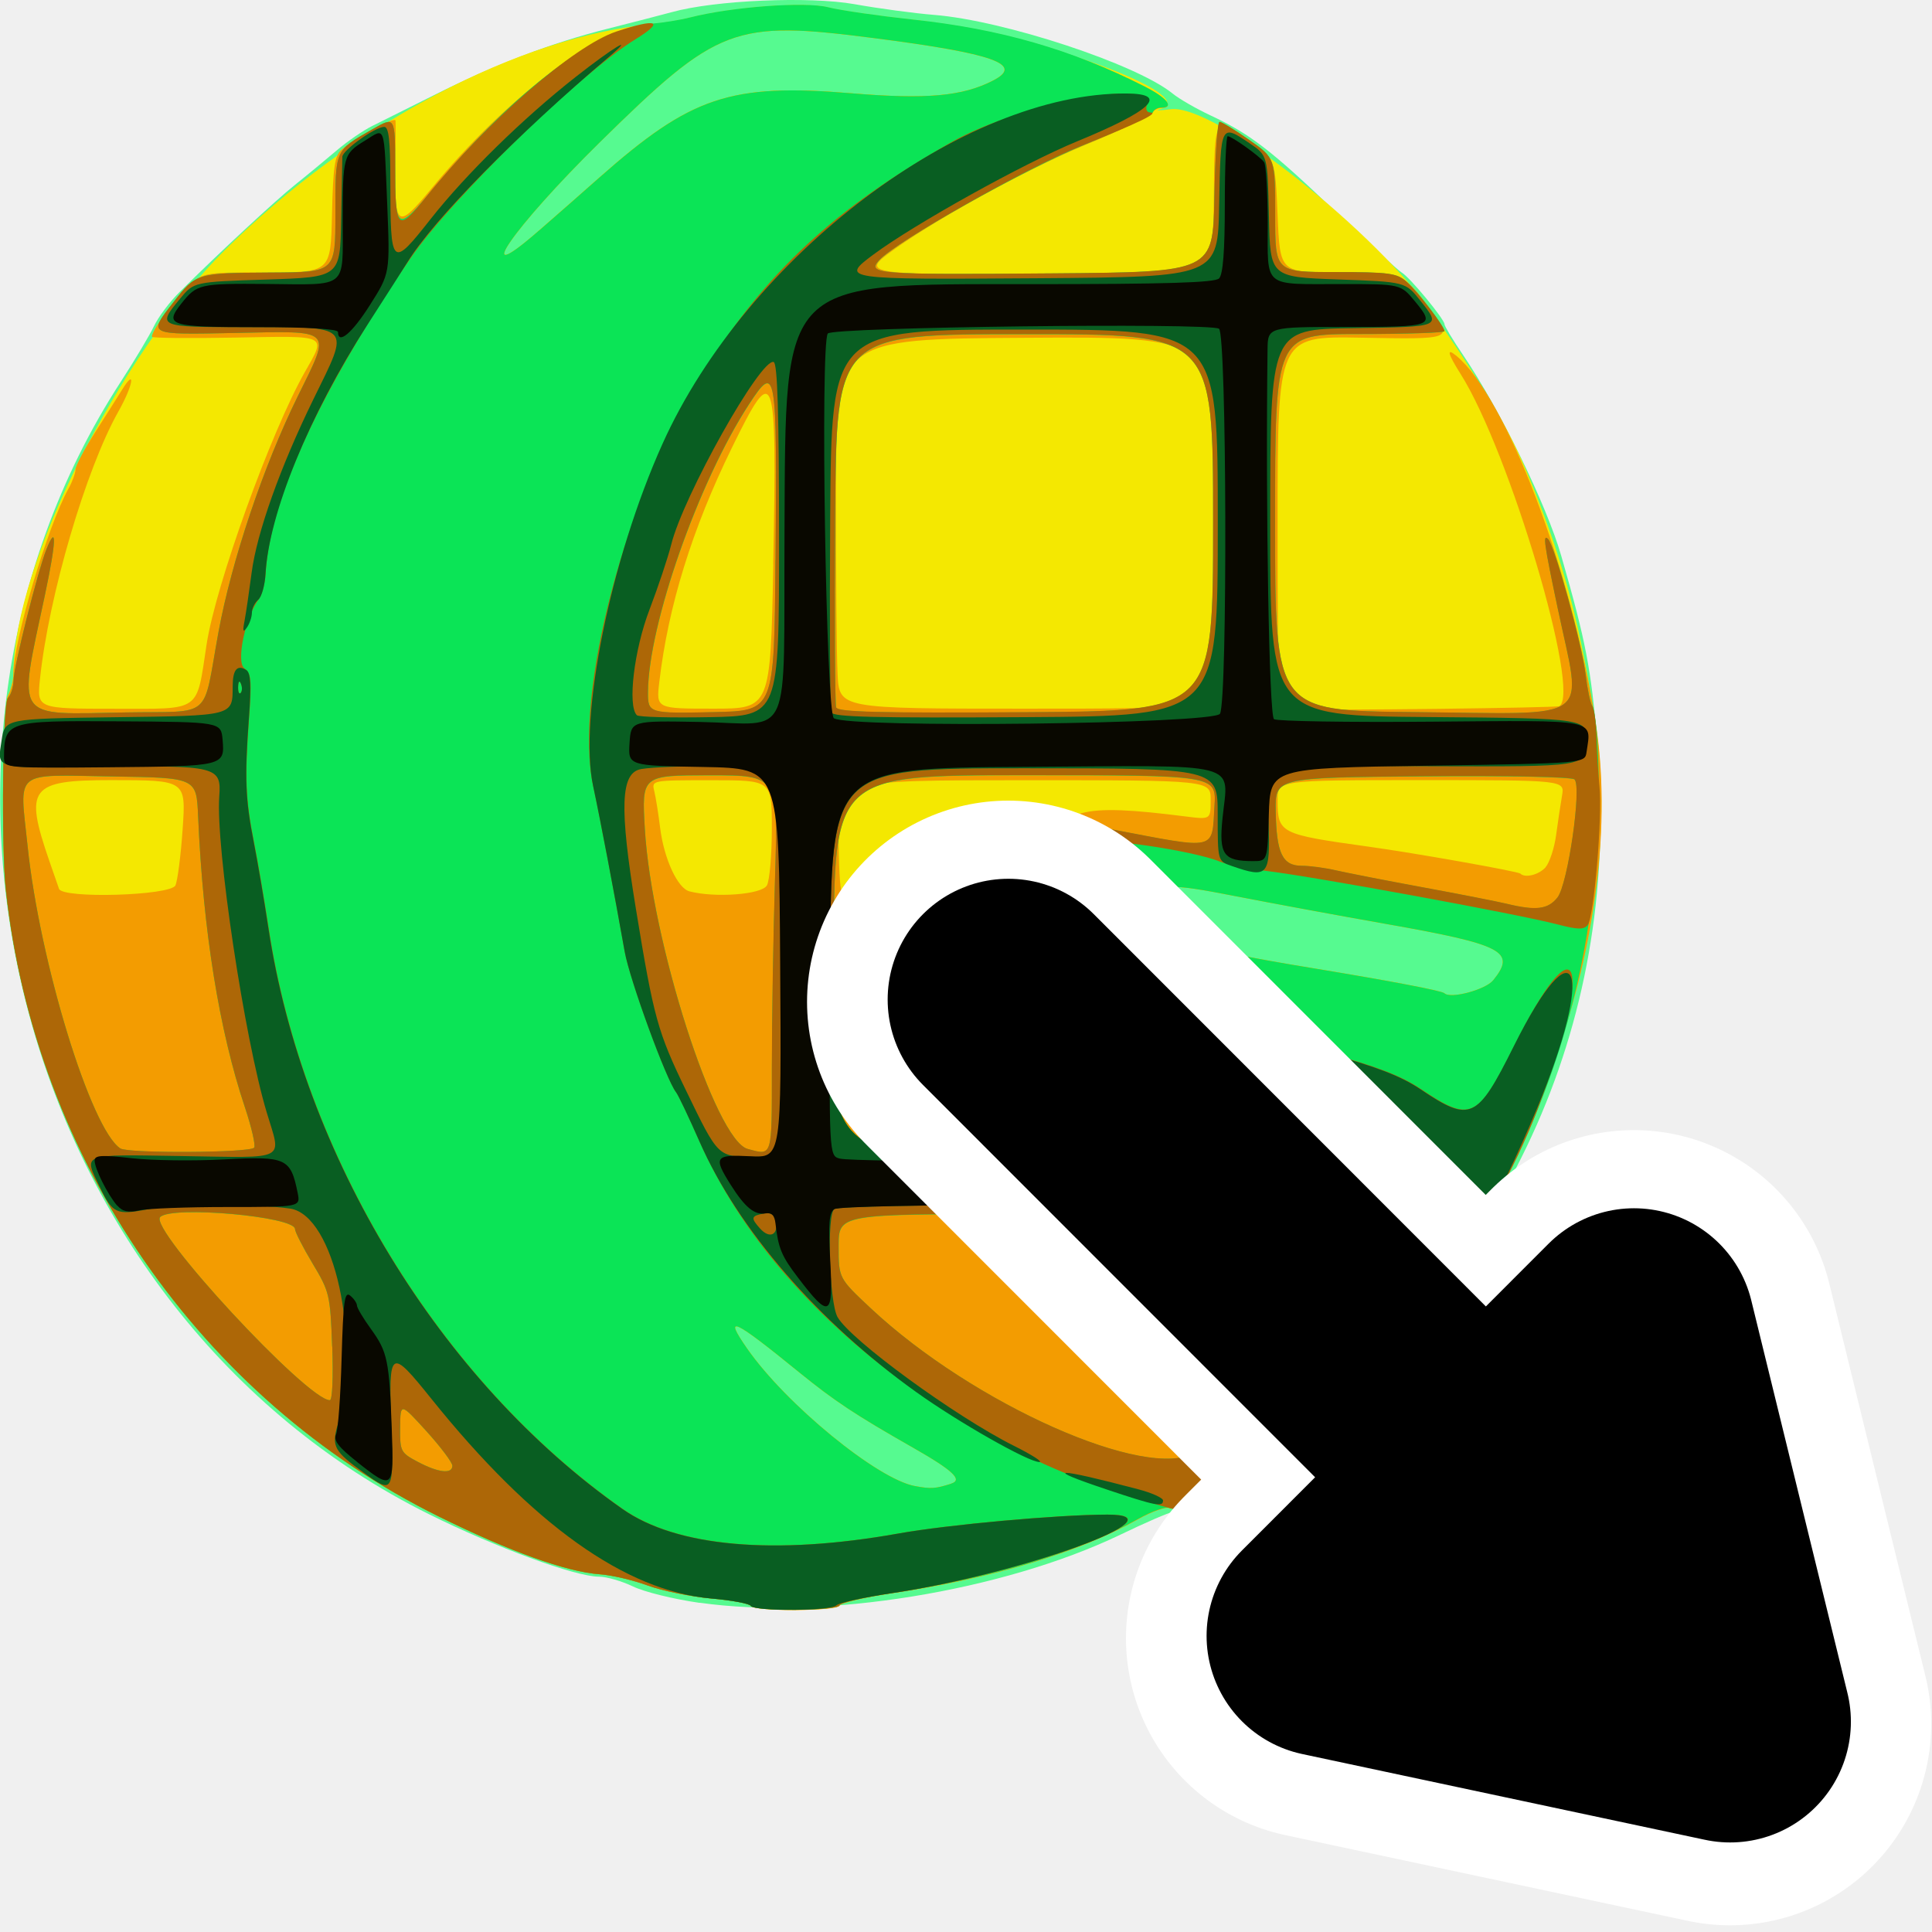
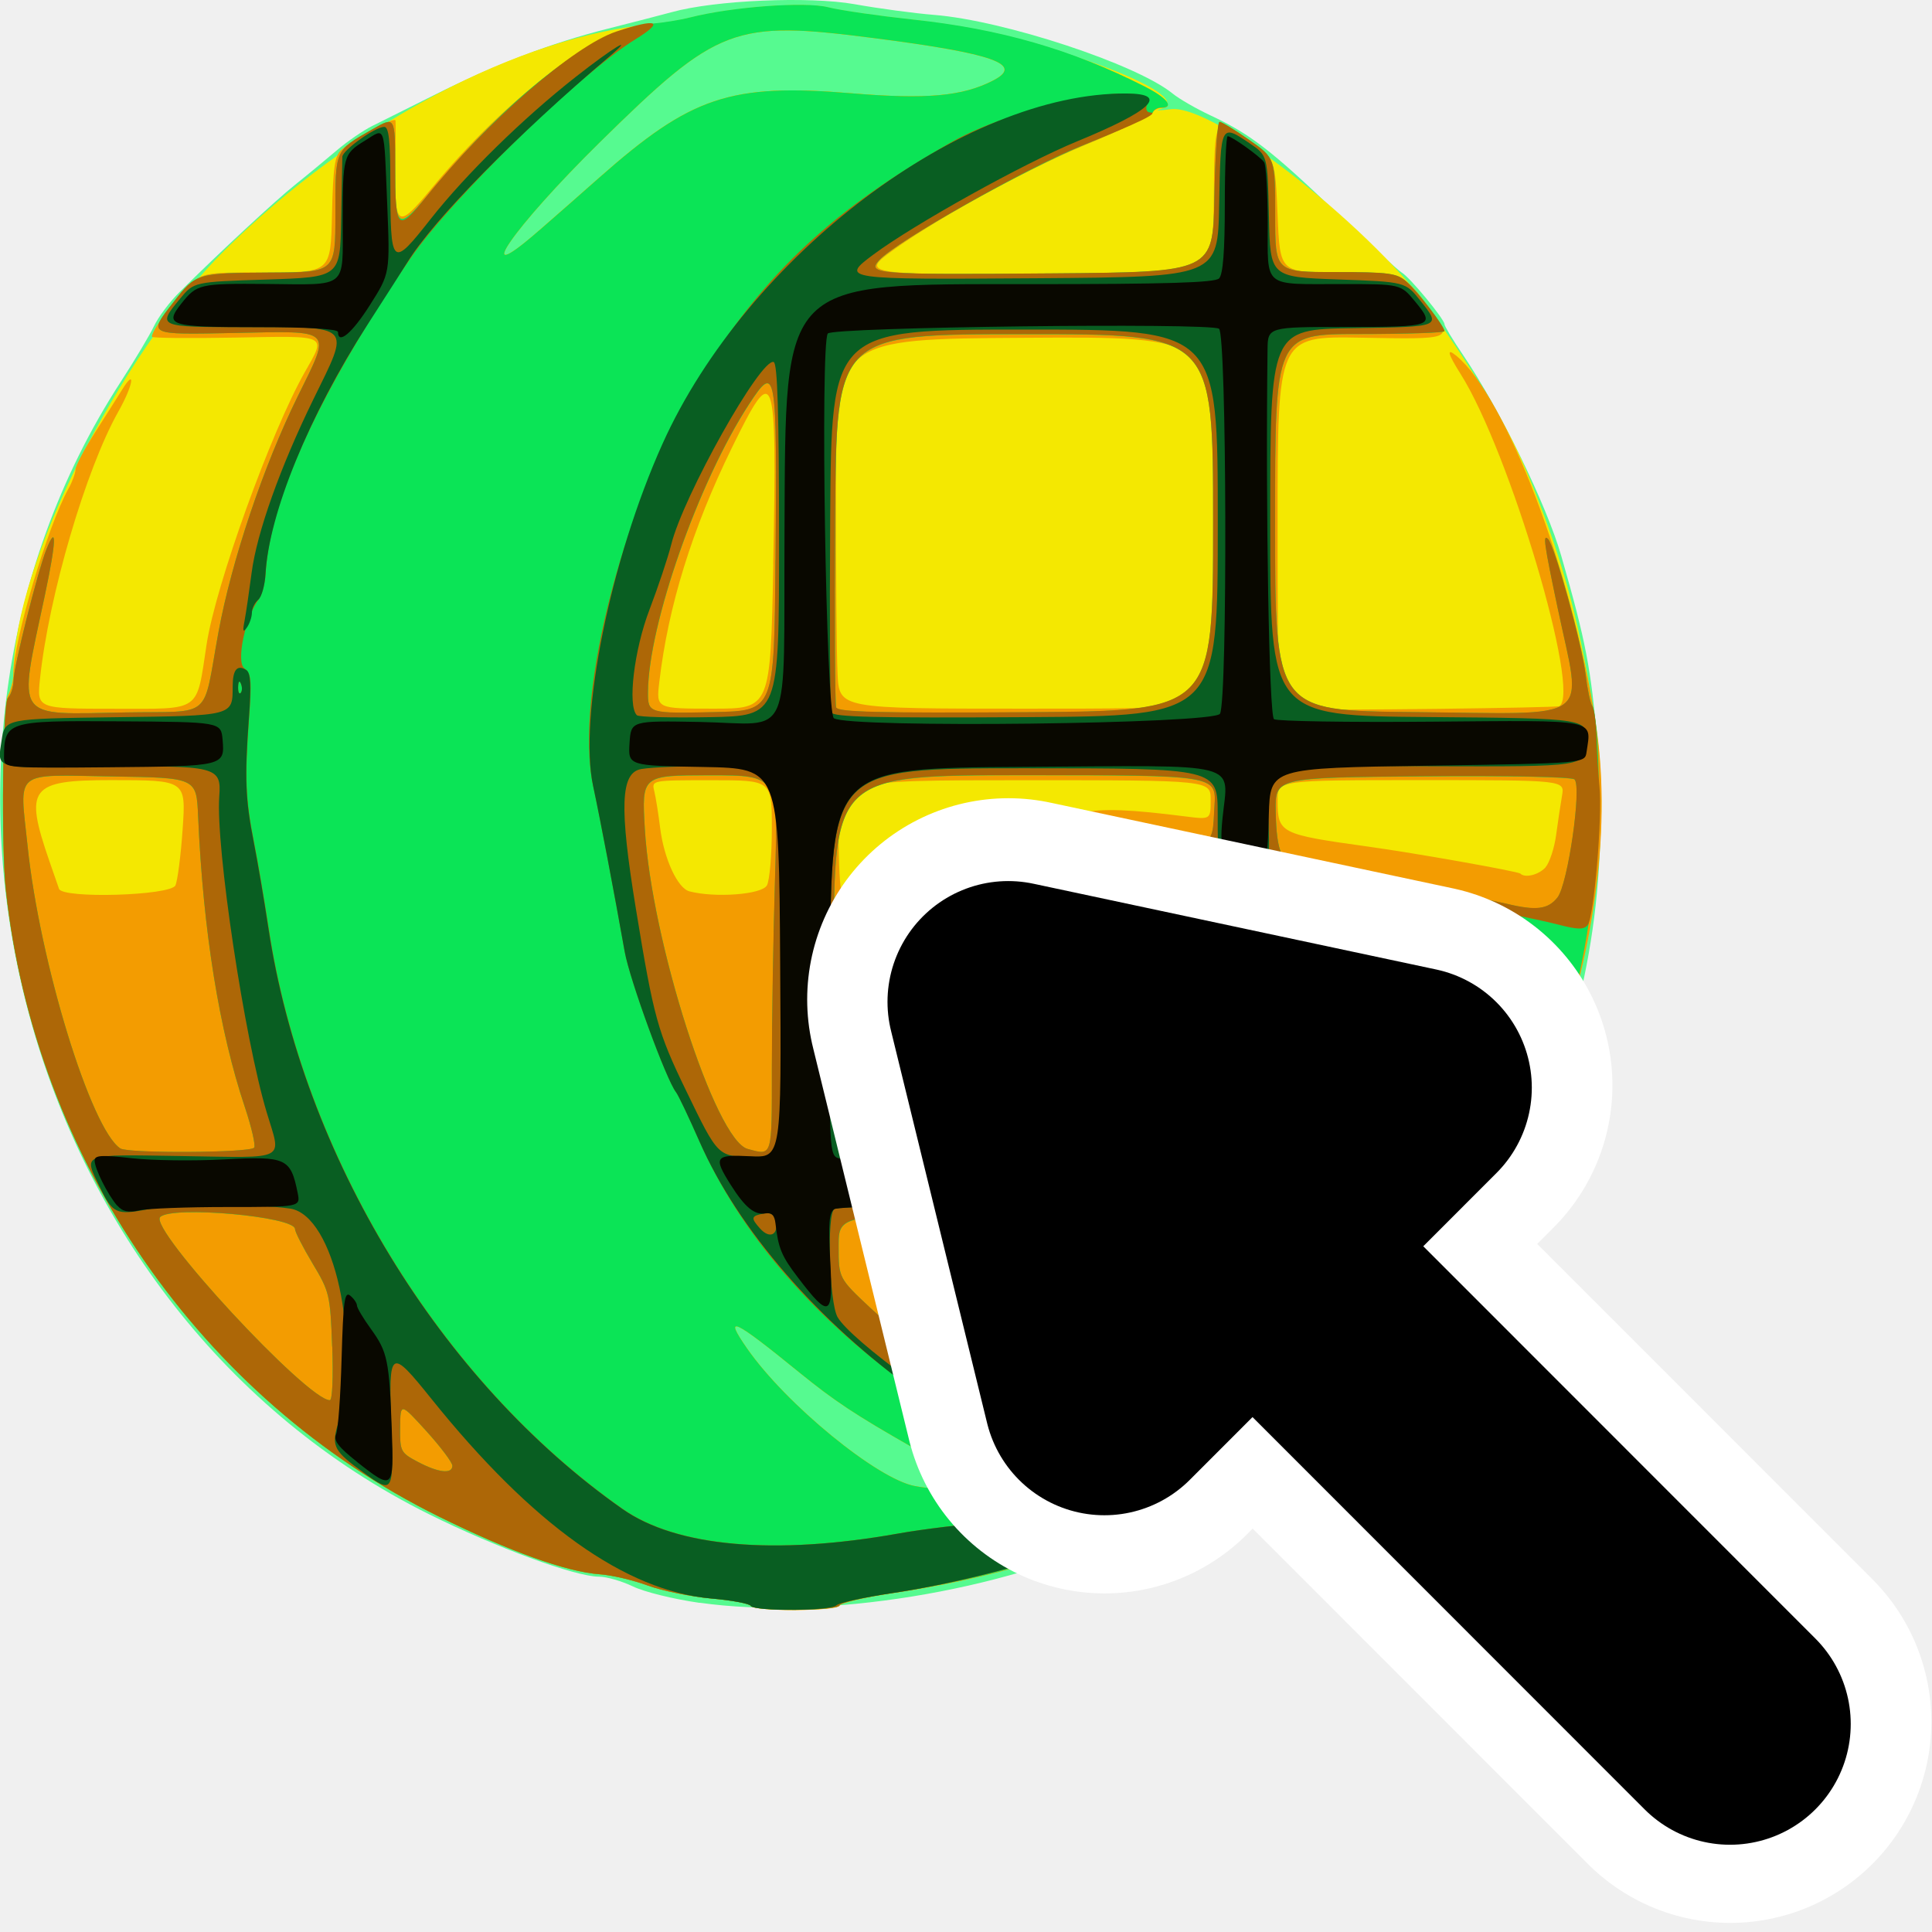
<svg xmlns="http://www.w3.org/2000/svg" width="24" height="24" id="svg5692" version="1.1">
  <defs id="defs5694">
    <linearGradient id="linearGradient2831">
      <stop id="stop2833" offset="0" style="stop-color:#264976;stop-opacity:1;" />
      <stop style="stop-color:#3f689d;stop-opacity:1;" offset="0.333" id="stop2855" />
      <stop id="stop2835" offset="1" style="stop-color:#5689ca;stop-opacity:0;" />
    </linearGradient>
    <linearGradient id="linearGradient2380">
      <stop id="stop2382" offset="0" style="stop-color:#8cb0d8;stop-opacity:1;" />
      <stop id="stop2384" offset="1" style="stop-color:#4580bf;stop-opacity:1;" />
    </linearGradient>
    <linearGradient id="linearGradient2682">
      <stop id="stop2684" offset="0" style="stop-color:#2b5b95;stop-opacity:1;" />
      <stop id="stop2686" offset="1" style="stop-color:#5c8fce;stop-opacity:0;" />
    </linearGradient>
    <linearGradient id="linearGradient2402">
      <stop id="stop2404" offset="0" style="stop-color:#4580bf;stop-opacity:1;" />
      <stop id="stop2406" offset="1" style="stop-color:#376da5;stop-opacity:1;" />
    </linearGradient>
  </defs>
  <g id="layer2" style="display:inline" transform="translate(0,-8)">
    <g id="g4262" transform="matrix(1.148623,0,0,1.1486,-10.38194,1.937861)">
      <path style="fill:#56fa90" d="m 16.604,22.613 c -0.275,-0.039 -0.598,-0.118 -0.719,-0.177 -0.121,-0.058 -0.287,-0.106 -0.368,-0.106 -0.256,0 -1.116,-0.316 -1.842,-0.677 -4.399,-2.186 -6.01,-8.117 -3.328,-12.25 0.149,-0.23 0.31,-0.499 0.357,-0.598 0.047,-0.099 0.171,-0.265 0.277,-0.369 0.444,-0.44 1.033,-0.987 1.249,-1.16 0.128,-0.102 0.328,-0.268 0.446,-0.368 0.117,-0.1 0.292,-0.22 0.387,-0.267 0.095,-0.047 0.394,-0.196 0.663,-0.331 0.676,-0.338 1.274,-0.568 1.883,-0.721 0.284,-0.072 0.597,-0.153 0.696,-0.18 0.463,-0.129 1.483,-0.173 1.975,-0.086 0.261,0.047 0.649,0.099 0.862,0.116 0.757,0.061 2.187,0.532 2.579,0.851 0.071,0.058 0.254,0.163 0.407,0.235 0.429,0.2 0.666,0.383 1.355,1.043 0.35,0.336 0.672,0.632 0.716,0.658 0.091,0.055 0.462,0.505 0.462,0.559 0,0.02 0.089,0.168 0.199,0.33 0.402,0.594 0.906,1.625 1.064,2.176 0.267,0.928 0.322,1.218 0.391,2.029 0.249,2.949 -0.895,5.543 -3.316,7.521 -0.446,0.364 -1.093,0.764 -1.277,0.789 -0.043,0.006 -0.298,0.116 -0.567,0.246 -1.273,0.611 -3.21,0.925 -4.548,0.736 z" id="path4248" />
      <path style="fill:#f4e801" d="m 17.159,22.646 c -0.015,-0.025 -0.208,-0.061 -0.429,-0.08 -0.22,-0.02 -0.529,-0.083 -0.685,-0.14 -0.156,-0.058 -0.39,-0.113 -0.521,-0.122 -0.358,-0.026 -0.977,-0.248 -1.74,-0.625 -2.577,-1.273 -4.364,-3.858 -4.682,-6.776 -0.051,-0.464 -0.034,-1.994 0.022,-2.099 0.033,-0.062 0.06,-0.172 0.06,-0.245 0,-1.162 1.136,-3.436 2.287,-4.577 1.369,-1.358 3.189,-2.317 4.634,-2.444 0.104,-0.009 0.278,-0.039 0.387,-0.067 0.458,-0.116 1.25,-0.176 1.5,-0.113 0.134,0.034 0.545,0.093 0.915,0.133 1.276,0.136 3.182,0.829 2.67,0.97 -0.05,0.014 0.006,0.013 0.124,-0.002 0.478,-0.06 2.238,1.33 2.888,2.28 0.593,0.867 0.809,1.248 1.045,1.844 0.328,0.827 0.492,1.446 0.656,2.489 0.352,2.228 -0.702,5.229 -2.455,6.993 -0.733,0.738 -1.949,1.599 -2.149,1.522 -0.041,-0.016 -0.196,0.039 -0.343,0.122 -0.639,0.359 -1.563,0.636 -2.678,0.803 -0.292,0.044 -0.538,0.102 -0.548,0.129 -0.021,0.062 -0.921,0.067 -0.959,0.005 z m 2.168,-1.323 c 0.126,-0.04 0.018,-0.142 -0.41,-0.386 -0.624,-0.355 -0.852,-0.506 -1.23,-0.813 -0.722,-0.588 -0.83,-0.637 -0.568,-0.261 0.418,0.601 1.41,1.414 1.815,1.487 0.175,0.032 0.219,0.029 0.393,-0.026 z m 5.861,-5.444 c 0.252,-0.311 0.109,-0.385 -1.173,-0.611 -0.511,-0.09 -1.235,-0.224 -1.61,-0.297 -0.745,-0.146 -0.84,-0.139 -0.84,0.061 0,0.39 0.202,0.476 1.702,0.722 0.801,0.132 1.367,0.239 1.393,0.266 0.064,0.064 0.444,-0.037 0.528,-0.141 z M 14.868,7.771 c 0.171,-0.149 0.464,-0.406 0.651,-0.572 0.996,-0.88 1.416,-1.02 2.731,-0.912 0.809,0.067 1.197,0.032 1.526,-0.137 0.342,-0.175 0.014,-0.293 -1.278,-0.459 C 16.972,5.495 16.806,5.558 15.527,6.815 14.588,7.739 14.107,8.436 14.868,7.771 Z" id="path4246" />
      <path style="fill:#f39c01" d="m 17.159,22.646 c -0.015,-0.025 -0.208,-0.061 -0.429,-0.08 -0.22,-0.02 -0.529,-0.083 -0.685,-0.14 -0.156,-0.058 -0.39,-0.113 -0.521,-0.122 -0.358,-0.026 -0.977,-0.248 -1.74,-0.625 -2.577,-1.273 -4.364,-3.858 -4.682,-6.776 -0.051,-0.464 -0.034,-1.994 0.022,-2.099 0.033,-0.062 0.06,-0.17 0.06,-0.24 0,-0.354 0.368,-1.591 0.595,-2.001 0.042,-0.075 0.076,-0.168 0.076,-0.207 0,-0.038 0.096,-0.221 0.214,-0.405 0.118,-0.184 0.247,-0.389 0.288,-0.455 0.155,-0.253 0.122,-0.05 -0.039,0.234 -0.351,0.623 -0.753,1.993 -0.847,2.891 -0.034,0.322 -0.034,0.322 0.815,0.322 0.938,0 0.874,0.046 0.987,-0.696 0.098,-0.643 0.697,-2.302 1.063,-2.946 0.231,-0.408 0.265,-0.391 -0.753,-0.372 -0.496,0.009 -0.903,0.005 -0.902,-0.009 6.22e-4,-0.066 0.215,-0.367 0.372,-0.523 0.174,-0.173 0.174,-0.173 0.868,-0.173 0.694,0 0.694,0 0.708,-0.625 0.012,-0.515 0.03,-0.639 0.103,-0.702 0.15,-0.13 0.578,-0.361 0.584,-0.315 0.003,0.024 0.002,0.252 -0.001,0.508 -0.009,0.651 0.023,0.67 0.388,0.229 0.834,-1.008 1.804,-1.733 2.384,-1.781 0.122,-0.01 0.308,-0.04 0.413,-0.067 0.452,-0.115 1.245,-0.174 1.493,-0.111 0.134,0.034 0.545,0.093 0.915,0.133 0.947,0.101 1.721,0.324 2.506,0.722 0.248,0.125 0.33,0.231 0.182,0.231 -0.04,0 -0.081,0.024 -0.09,0.052 -0.01,0.029 -0.342,0.187 -0.739,0.351 -0.654,0.271 -1.685,0.842 -2.136,1.183 -0.272,0.207 -0.141,0.222 1.794,0.207 1.735,-0.014 1.735,-0.014 1.741,-0.811 0.008,-0.905 0.003,-0.898 0.383,-0.633 0.281,0.196 0.281,0.196 0.307,0.813 0.026,0.617 0.026,0.617 0.652,0.617 0.696,0 0.713,0.007 1.006,0.407 0.234,0.319 0.242,0.316 -0.755,0.298 -0.903,-0.016 -0.903,-0.016 -0.903,1.999 0,2.015 0,2.015 0.193,2.021 0.395,0.012 2.825,-0.017 2.854,-0.035 0.237,-0.144 -0.539,-2.754 -1.067,-3.591 -0.141,-0.223 -0.157,-0.289 -0.047,-0.198 0.537,0.446 1.243,2.3 1.504,3.947 0.352,2.228 -0.702,5.229 -2.455,6.993 -0.733,0.738 -1.949,1.599 -2.149,1.522 -0.041,-0.016 -0.196,0.039 -0.343,0.122 -0.639,0.359 -1.563,0.636 -2.678,0.803 -0.292,0.044 -0.538,0.102 -0.548,0.129 -0.021,0.062 -0.921,0.067 -0.959,0.005 z m 2.168,-1.323 c 0.126,-0.04 0.018,-0.142 -0.41,-0.386 -0.624,-0.355 -0.852,-0.506 -1.23,-0.813 -0.722,-0.588 -0.83,-0.637 -0.568,-0.261 0.418,0.601 1.41,1.414 1.815,1.487 0.175,0.032 0.219,0.029 0.393,-0.026 z m 5.861,-5.444 c 0.252,-0.311 0.109,-0.385 -1.173,-0.611 -0.511,-0.09 -1.235,-0.224 -1.61,-0.297 -0.745,-0.146 -0.84,-0.139 -0.84,0.061 0,0.39 0.202,0.476 1.702,0.722 0.801,0.132 1.367,0.239 1.393,0.266 0.064,0.064 0.444,-0.037 0.528,-0.141 z m -14.253,-1.024 c 0.023,-0.045 0.059,-0.32 0.079,-0.611 0.036,-0.529 0.036,-0.529 -0.775,-0.529 -0.877,0 -0.94,0.083 -0.666,0.877 0.044,0.128 0.091,0.262 0.104,0.299 0.037,0.108 1.201,0.074 1.259,-0.037 z m 6.398,-0.001 c 0.029,-0.055 0.053,-0.333 0.053,-0.619 0,-0.519 0,-0.519 -0.65,-0.519 -0.648,0 -0.65,3.1e-4 -0.622,0.116 0.016,0.064 0.045,0.244 0.064,0.4 0.042,0.335 0.189,0.653 0.317,0.686 0.279,0.073 0.785,0.034 0.837,-0.064 z m 2.941,-0.016 c 0.027,-0.064 0.072,-0.21 0.101,-0.325 0.123,-0.489 0.344,-0.55 1.486,-0.405 0.271,0.034 0.271,0.034 0.271,-0.179 0,-0.213 0,-0.213 -2.012,-0.213 -2.012,0 -2.012,0 -2.012,0.585 0,0.322 0.015,0.6 0.034,0.619 0.11,0.11 2.083,0.034 2.131,-0.082 z m 5.48,-0.181 c 0.043,-0.05 0.095,-0.206 0.114,-0.348 0.019,-0.142 0.048,-0.333 0.064,-0.426 0.029,-0.168 0.029,-0.168 -1.524,-0.168 -1.553,0 -1.553,0 -1.552,0.219 0.001,0.356 0.023,0.367 0.979,0.5 0.501,0.069 1.622,0.268 1.646,0.292 0.052,0.051 0.201,0.013 0.274,-0.069 z m -8.353,-3.275 c 0.042,-2.139 0.017,-2.21 -0.446,-1.264 -0.431,0.88 -0.69,1.715 -0.786,2.536 -0.034,0.288 -0.034,0.288 0.584,0.288 0.618,0 0.618,0 0.649,-1.56 z m 4.749,1.212 c 0.018,-0.191 0.033,-1.097 0.033,-2.012 3.67e-4,-1.664 3.67e-4,-1.664 -2.05,-1.651 -2.05,0.013 -2.05,0.013 -2.053,1.638 -0.001,0.894 0.006,1.793 0.017,1.999 0.019,0.374 0.019,0.374 2.019,0.374 2,0 2,0 2.033,-0.348 z M 14.868,7.771 c 0.171,-0.149 0.464,-0.406 0.651,-0.572 0.996,-0.88 1.416,-1.02 2.731,-0.912 0.809,0.067 1.197,0.032 1.526,-0.137 0.342,-0.175 0.014,-0.293 -1.278,-0.459 C 16.972,5.495 16.806,5.558 15.527,6.815 14.588,7.739 14.107,8.436 14.868,7.771 Z" id="path4244" />
      <path style="fill:#0be456" d="m 17.159,22.646 c -0.015,-0.025 -0.208,-0.061 -0.429,-0.08 -0.22,-0.02 -0.529,-0.083 -0.685,-0.14 -0.156,-0.058 -0.39,-0.113 -0.521,-0.122 -0.358,-0.026 -0.977,-0.248 -1.74,-0.625 -2.577,-1.273 -4.364,-3.858 -4.682,-6.776 -0.051,-0.472 -0.035,-2.018 0.022,-2.076 0.033,-0.033 0.06,-0.119 0.061,-0.191 0.001,-0.145 0.261,-1.178 0.355,-1.415 0.115,-0.288 0.108,-0.093 -0.015,0.489 -0.293,1.378 -0.35,1.295 0.87,1.273 0.958,-0.017 0.83,0.093 1.006,-0.866 0.141,-0.77 0.486,-1.797 0.858,-2.553 0.365,-0.742 0.401,-0.707 -0.689,-0.685 -0.943,0.019 -0.933,0.024 -0.654,-0.335 0.243,-0.312 0.247,-0.313 1.054,-0.318 0.696,-0.004 0.696,-0.004 0.696,-0.634 0,-0.702 -0.009,-0.682 0.4,-0.916 0.245,-0.14 0.245,-0.14 0.246,0.393 0.001,0.72 0.015,0.727 0.427,0.232 0.88,-1.057 1.758,-1.718 2.348,-1.767 0.122,-0.01 0.308,-0.04 0.413,-0.067 0.452,-0.115 1.245,-0.174 1.493,-0.111 0.134,0.034 0.545,0.093 0.915,0.133 0.947,0.101 1.721,0.324 2.506,0.722 0.248,0.125 0.33,0.231 0.182,0.231 -0.04,0 -0.081,0.024 -0.091,0.053 -0.01,0.029 -0.33,0.181 -0.712,0.337 -0.671,0.274 -2.056,1.052 -2.245,1.26 -0.137,0.151 -0.033,0.159 1.883,0.143 1.728,-0.014 1.728,-0.014 1.742,-0.827 0.008,-0.447 0.033,-0.812 0.056,-0.812 0.023,0 0.167,0.088 0.321,0.196 0.28,0.196 0.28,0.196 0.28,0.812 0,0.617 0,0.617 0.652,0.617 0.579,0 0.665,0.012 0.768,0.103 0.124,0.11 0.411,0.485 0.411,0.536 4e-6,0.017 -0.412,0.031 -0.916,0.031 -0.916,0 -0.916,0 -0.916,2.037 0,2.037 0,2.037 1.496,2.052 1.983,0.019 1.825,0.133 1.561,-1.123 -0.148,-0.702 -0.163,-0.808 -0.104,-0.748 0.072,0.075 0.366,1.137 0.406,1.47 0.019,0.156 0.051,0.307 0.072,0.335 0.021,0.028 0.046,0.214 0.056,0.413 0.15,3.02 -1.07,5.748 -3.363,7.52 -0.529,0.409 -1.162,0.777 -1.266,0.738 -0.041,-0.016 -0.196,0.039 -0.343,0.122 -0.639,0.359 -1.563,0.636 -2.678,0.803 -0.292,0.044 -0.538,0.102 -0.548,0.129 -0.021,0.062 -0.921,0.067 -0.959,0.005 z m 2.168,-1.323 c 0.126,-0.04 0.018,-0.142 -0.41,-0.386 -0.624,-0.355 -0.852,-0.506 -1.23,-0.813 -0.722,-0.588 -0.83,-0.637 -0.568,-0.261 0.418,0.601 1.41,1.414 1.815,1.487 0.175,0.032 0.219,0.029 0.393,-0.026 z m -5.396,-0.193 c -5.1e-5,-0.035 -0.127,-0.204 -0.281,-0.374 -0.281,-0.309 -0.281,-0.309 -0.284,-0.04 -0.002,0.26 0.005,0.273 0.191,0.372 0.223,0.118 0.374,0.135 0.374,0.042 z m 8.034,-0.141 c 0.168,-0.102 0.168,-0.102 0.168,-1.341 0,-1.239 0,-1.239 -2.012,-1.239 -2.012,0 -2.012,0 -2.012,0.347 0,0.347 0,0.347 0.348,0.673 1.106,1.036 2.991,1.874 3.508,1.559 z m -9.334,-1.148 c -0.021,-0.56 -0.028,-0.591 -0.212,-0.898 -0.105,-0.175 -0.19,-0.342 -0.19,-0.372 0,-0.136 -1.333,-0.255 -1.458,-0.13 -0.127,0.127 1.591,1.981 1.835,1.981 0.027,0 0.038,-0.249 0.026,-0.58 z m 10.884,-0.026 c 0.565,-0.568 1.12,-1.269 1.07,-1.351 -0.021,-0.035 -0.341,-0.055 -0.882,-0.055 -0.848,0 -0.848,0 -0.848,0.954 0,1.157 -0.025,1.14 0.66,0.451 z M 11.788,17.691 c 0.016,-0.026 -0.029,-0.222 -0.1,-0.435 -0.279,-0.832 -0.453,-1.914 -0.507,-3.153 -0.018,-0.413 -0.018,-0.413 -0.93,-0.427 -1.081,-0.017 -1.001,-0.083 -0.914,0.754 0.131,1.256 0.685,3.061 1.003,3.269 0.085,0.056 1.413,0.048 1.448,-0.009 z m 5.599,-0.868 c 5.2e-5,-0.504 0.015,-1.42 0.034,-2.037 0.034,-1.122 0.034,-1.122 -0.704,-1.122 -0.738,0 -0.738,0 -0.704,0.58 0.072,1.217 0.763,3.367 1.112,3.461 0.271,0.073 0.262,0.104 0.262,-0.882 z m 4.771,0.555 c 0,-0.334 0,-0.334 -0.645,-0.53 -0.876,-0.265 -0.825,-0.175 -0.825,-1.461 0,-1.174 0.011,-1.208 0.381,-1.137 1.146,0.218 1.075,0.234 1.105,-0.252 0.021,-0.335 0.021,-0.335 -2.048,-0.335 -2.069,0 -2.069,0 -2.069,1.956 0,1.076 0.014,1.993 0.032,2.038 0.028,0.074 0.243,0.081 2.05,0.069 2.019,-0.013 2.019,-0.013 2.019,-0.348 z m 2.042,0.283 c 0.005,-0.074 -0.07,-0.102 -0.682,-0.252 -0.699,-0.171 -0.663,-0.177 -0.663,0.099 0,0.234 0,0.234 0.671,0.219 0.4,-0.009 0.672,-0.035 0.675,-0.066 z m 0.988,-1.782 c 0.252,-0.311 0.109,-0.385 -1.173,-0.611 -0.511,-0.09 -1.235,-0.224 -1.61,-0.297 -0.745,-0.146 -0.84,-0.139 -0.84,0.061 0,0.39 0.202,0.476 1.702,0.722 0.801,0.132 1.367,0.239 1.393,0.266 0.064,0.064 0.444,-0.037 0.528,-0.141 z m 0.696,-0.894 c 0.112,-0.143 0.264,-1.196 0.184,-1.276 -0.028,-0.028 -0.719,-0.042 -1.643,-0.034 -1.596,0.014 -1.596,0.014 -1.589,0.379 0.008,0.454 0.073,0.589 0.282,0.589 0.086,0 0.253,0.022 0.372,0.05 0.119,0.027 0.541,0.11 0.938,0.183 0.397,0.073 0.803,0.153 0.903,0.177 0.321,0.078 0.451,0.062 0.553,-0.068 z m -8.457,-3.648 c 0.017,-2.074 0.007,-2.137 -0.288,-1.685 -0.546,0.838 -1.088,2.383 -1.092,3.113 -0.001,0.229 0.008,0.232 0.718,0.216 0.648,-0.014 0.648,-0.014 0.661,-1.645 z m 4.732,-0.407 c 0,-2.037 0,-2.037 -2.037,-2.037 -2.037,0 -2.037,0 -2.051,1.986 -0.007,1.092 -0.002,2.015 0.011,2.051 0.02,0.051 0.456,0.062 2.051,0.052 2.026,-0.013 2.026,-0.013 2.026,-2.051 z m -7.29,-3.159 c 0.171,-0.149 0.464,-0.406 0.651,-0.572 0.996,-0.88 1.416,-1.02 2.731,-0.912 0.809,0.067 1.197,0.032 1.526,-0.137 0.342,-0.175 0.014,-0.293 -1.278,-0.459 C 16.972,5.495 16.806,5.558 15.527,6.815 14.588,7.739 14.107,8.436 14.868,7.771 Z" id="path4242" />
      <path style="fill:#ad6707" d="m 17.159,22.646 c -0.015,-0.025 -0.208,-0.061 -0.429,-0.08 -0.22,-0.02 -0.529,-0.083 -0.685,-0.14 -0.156,-0.058 -0.39,-0.113 -0.521,-0.122 -0.358,-0.026 -0.977,-0.248 -1.74,-0.625 -2.577,-1.273 -4.364,-3.858 -4.682,-6.776 -0.051,-0.472 -0.035,-2.018 0.022,-2.076 0.033,-0.033 0.06,-0.119 0.061,-0.191 0.001,-0.145 0.261,-1.178 0.355,-1.415 0.115,-0.288 0.108,-0.093 -0.015,0.489 -0.293,1.378 -0.35,1.295 0.87,1.273 0.958,-0.017 0.83,0.093 1.006,-0.866 0.141,-0.77 0.486,-1.797 0.858,-2.553 0.365,-0.742 0.401,-0.707 -0.689,-0.685 -0.943,0.019 -0.933,0.024 -0.654,-0.335 0.243,-0.312 0.247,-0.313 1.054,-0.318 0.696,-0.004 0.696,-0.004 0.696,-0.634 0,-0.702 -0.009,-0.682 0.4,-0.916 0.245,-0.14 0.245,-0.14 0.246,0.393 10e-4,0.704 0.024,0.727 0.336,0.338 0.652,-0.813 1.597,-1.635 2.056,-1.788 0.443,-0.147 0.527,-0.113 0.208,0.083 -0.596,0.367 -1.996,1.728 -2.431,2.365 -0.976,1.428 -1.52,2.608 -1.569,3.404 -0.007,0.113 -0.039,0.241 -0.072,0.284 -0.147,0.191 -0.251,0.683 -0.159,0.75 0.075,0.055 0.082,0.127 0.051,0.546 -0.047,0.639 -0.038,0.872 0.054,1.334 0.042,0.213 0.113,0.631 0.158,0.928 0.372,2.461 1.858,4.9 3.829,6.284 0.583,0.41 1.645,0.504 2.981,0.266 0.541,-0.097 1.727,-0.204 2.263,-0.205 0.844,-0.002 -0.917,0.64 -2.335,0.85 -0.301,0.045 -0.555,0.104 -0.565,0.131 -0.021,0.062 -0.921,0.067 -0.959,0.005 z m -3.228,-1.516 c -5.1e-5,-0.035 -0.127,-0.204 -0.281,-0.374 -0.281,-0.309 -0.281,-0.309 -0.284,-0.04 -0.002,0.26 0.005,0.273 0.191,0.372 0.223,0.118 0.374,0.135 0.374,0.042 z m -1.3,-1.29 c -0.021,-0.56 -0.028,-0.591 -0.212,-0.898 -0.105,-0.175 -0.19,-0.342 -0.19,-0.372 0,-0.136 -1.333,-0.255 -1.458,-0.13 -0.127,0.127 1.591,1.981 1.835,1.981 0.027,0 0.038,-0.249 0.026,-0.58 z m -0.843,-2.15 c 0.016,-0.026 -0.029,-0.222 -0.1,-0.435 -0.279,-0.832 -0.453,-1.914 -0.507,-3.153 -0.018,-0.413 -0.018,-0.413 -0.93,-0.427 -1.081,-0.017 -1.001,-0.083 -0.914,0.754 0.131,1.256 0.685,3.061 1.003,3.269 0.085,0.056 1.413,0.048 1.448,-0.009 z m -0.143,-5.017 c -0.016,-0.041 -0.029,-0.029 -0.031,0.031 -0.002,0.054 0.01,0.085 0.027,0.068 0.017,-0.017 0.019,-0.062 0.004,-0.099 z m 9.661,8.807 c -2.112,-0.648 -3.954,-2.159 -4.702,-3.857 -0.116,-0.264 -0.23,-0.504 -0.254,-0.534 -0.106,-0.135 -0.501,-1.216 -0.555,-1.519 -0.118,-0.662 -0.263,-1.425 -0.342,-1.794 -0.212,-0.993 0.356,-3.144 1.173,-4.447 0.697,-1.11 1.432,-1.794 2.703,-2.514 0.741,-0.42 2.229,-0.7 2.113,-0.398 -0.016,0.041 -5.77e-4,0.076 0.034,0.077 0.104,0.003 -0.102,0.103 -0.751,0.365 -0.6,0.242 -1.998,1.034 -2.178,1.232 -0.137,0.151 -0.033,0.159 1.883,0.143 1.728,-0.014 1.728,-0.014 1.742,-0.827 0.008,-0.447 0.033,-0.812 0.056,-0.812 0.023,0 0.167,0.088 0.321,0.196 0.28,0.196 0.28,0.196 0.28,0.812 0,0.617 0,0.617 0.652,0.617 0.579,0 0.665,0.012 0.768,0.103 0.124,0.11 0.411,0.485 0.411,0.536 4e-6,0.017 -0.412,0.031 -0.916,0.031 -0.916,0 -0.916,0 -0.916,2.037 0,2.037 0,2.037 1.496,2.052 1.983,0.019 1.825,0.133 1.561,-1.123 -0.148,-0.702 -0.163,-0.808 -0.104,-0.748 0.072,0.075 0.366,1.137 0.406,1.47 0.019,0.156 0.051,0.307 0.072,0.335 0.021,0.028 0.041,0.183 0.046,0.343 0.004,0.16 0.019,0.399 0.032,0.529 0.033,0.323 -0.06,1.417 -0.127,1.497 -0.043,0.052 -0.107,0.051 -0.325,-0.006 -0.428,-0.112 -2.621,-0.515 -3.159,-0.58 -0.199,-0.024 -0.419,-0.068 -0.49,-0.098 -0.291,-0.122 -1.347,-0.275 -1.429,-0.207 -0.111,0.092 -0.058,0.589 0.077,0.714 0.054,0.05 0.136,0.229 0.184,0.397 0.152,0.541 0.247,0.589 2.304,1.156 0.561,0.155 0.819,0.254 1.032,0.397 0.541,0.364 0.613,0.331 1.008,-0.461 0.698,-1.401 0.872,-0.934 0.255,0.683 -0.509,1.333 -1.491,2.625 -2.712,3.568 -0.416,0.321 -1.128,0.763 -1.218,0.755 -0.022,-0.002 -0.215,-0.057 -0.428,-0.122 z m 0.658,-0.493 c 0.168,-0.102 0.168,-0.102 0.168,-1.341 0,-1.239 0,-1.239 -2.012,-1.239 -2.012,0 -2.012,0 -2.012,0.347 0,0.347 0,0.347 0.348,0.673 1.106,1.036 2.991,1.874 3.508,1.559 z m 1.55,-1.174 c 0.565,-0.568 1.12,-1.269 1.07,-1.351 -0.021,-0.035 -0.341,-0.055 -0.882,-0.055 -0.848,0 -0.848,0 -0.848,0.954 0,1.157 -0.025,1.14 0.66,0.451 z m -6.128,-2.992 c 5.2e-5,-0.504 0.015,-1.42 0.034,-2.037 0.034,-1.122 0.034,-1.122 -0.704,-1.122 -0.738,0 -0.738,0 -0.704,0.58 0.072,1.217 0.763,3.367 1.112,3.461 0.271,0.073 0.262,0.104 0.262,-0.882 z m 4.771,0.555 c 0,-0.334 0,-0.334 -0.645,-0.53 -0.876,-0.265 -0.825,-0.175 -0.825,-1.461 0,-1.174 0.011,-1.208 0.381,-1.137 1.146,0.218 1.075,0.234 1.105,-0.252 0.021,-0.335 0.021,-0.335 -2.048,-0.335 -2.069,0 -2.069,0 -2.069,1.956 0,1.076 0.014,1.993 0.032,2.038 0.028,0.074 0.243,0.081 2.05,0.069 2.019,-0.013 2.019,-0.013 2.019,-0.348 z m 2.042,0.283 c 0.005,-0.074 -0.07,-0.102 -0.682,-0.252 -0.699,-0.171 -0.663,-0.177 -0.663,0.099 0,0.234 0,0.234 0.671,0.219 0.4,-0.009 0.672,-0.035 0.675,-0.066 z m 1.684,-2.676 c 0.112,-0.143 0.264,-1.196 0.184,-1.276 -0.028,-0.028 -0.719,-0.042 -1.643,-0.034 -1.596,0.014 -1.596,0.014 -1.589,0.379 0.008,0.454 0.073,0.589 0.282,0.589 0.086,0 0.253,0.022 0.372,0.05 0.119,0.027 0.541,0.11 0.938,0.183 0.397,0.073 0.803,0.153 0.903,0.177 0.321,0.078 0.451,0.062 0.553,-0.068 z m -8.457,-3.648 c 0.017,-2.074 0.007,-2.137 -0.288,-1.685 -0.546,0.838 -1.088,2.383 -1.092,3.113 -0.001,0.229 0.008,0.232 0.718,0.216 0.648,-0.014 0.648,-0.014 0.661,-1.645 z m 4.732,-0.407 c 0,-2.037 0,-2.037 -2.037,-2.037 -2.037,0 -2.037,0 -2.051,1.986 -0.007,1.092 -0.002,2.015 0.011,2.051 0.02,0.051 0.456,0.062 2.051,0.052 2.026,-0.013 2.026,-0.013 2.026,-2.051 z" id="path4240" />
      <path style="fill:#095e22" d="m 17.159,22.646 c -0.015,-0.025 -0.208,-0.061 -0.429,-0.08 -0.928,-0.082 -1.935,-0.801 -3.027,-2.161 -0.445,-0.554 -0.462,-0.543 -0.433,0.282 0.027,0.743 0.022,0.751 -0.3,0.517 -0.317,-0.23 -0.345,-0.281 -0.282,-0.508 0.259,-0.934 -0.033,-2.275 -0.512,-2.347 -0.353,-0.053 -1.243,-0.049 -1.54,0.008 -0.338,0.064 -0.378,0.046 -0.514,-0.234 -0.183,-0.376 -0.226,-0.36 0.893,-0.342 1.147,0.018 1.068,0.059 0.909,-0.469 -0.242,-0.803 -0.554,-2.88 -0.514,-3.422 0.024,-0.324 -0.025,-0.335 -1.308,-0.319 -1.146,0.015 -1.093,0.029 -1.046,-0.286 0.035,-0.234 0.035,-0.234 1.218,-0.25 1.298,-0.017 1.28,-0.012 1.281,-0.335 8.64e-4,-0.18 0.048,-0.237 0.147,-0.176 0.048,0.03 0.055,0.162 0.028,0.525 -0.047,0.642 -0.038,0.874 0.053,1.337 0.042,0.213 0.113,0.631 0.158,0.928 0.372,2.461 1.858,4.9 3.829,6.284 0.583,0.41 1.645,0.504 2.981,0.266 0.541,-0.097 1.727,-0.204 2.263,-0.205 0.843,-0.002 -0.916,0.639 -2.334,0.85 -0.3,0.045 -0.569,0.104 -0.596,0.131 -0.062,0.062 -0.89,0.067 -0.928,0.005 z m -5.514,-9.972 c -0.016,-0.041 -0.029,-0.029 -0.031,0.031 -0.002,0.054 0.01,0.085 0.027,0.068 0.017,-0.017 0.019,-0.062 0.004,-0.099 z m 9.366,8.714 c -0.715,-0.239 -0.562,-0.241 0.335,-0.004 0.149,0.039 0.271,0.094 0.271,0.122 0,0.074 -0.08,0.058 -0.606,-0.118 z m 1.216,-1.542 c 0.014,-1.167 0.004,-1.459 -0.052,-1.494 -0.092,-0.058 -4.021,-0.056 -4.113,0.002 -0.083,0.053 -0.055,1.008 0.034,1.167 0.138,0.247 1.272,1.075 1.907,1.393 0.192,0.096 0.317,0.175 0.277,0.176 -0.114,0.003 -0.877,-0.43 -1.333,-0.757 -1.06,-0.759 -1.924,-1.757 -2.343,-2.708 -0.116,-0.264 -0.23,-0.504 -0.254,-0.534 -0.106,-0.135 -0.501,-1.216 -0.555,-1.519 -0.118,-0.662 -0.263,-1.425 -0.342,-1.794 -0.158,-0.741 0.189,-2.453 0.75,-3.699 0.914,-2.032 3.26,-3.803 5.021,-3.79 0.461,0.003 0.273,0.185 -0.535,0.517 -0.577,0.237 -1.762,0.896 -2.206,1.226 -0.358,0.267 -0.335,0.27 1.78,0.255 1.947,-0.014 1.947,-0.014 1.961,-0.8 0.016,-0.871 0.016,-0.872 0.333,-0.657 0.191,0.13 0.191,0.13 0.205,0.787 0.014,0.657 0.014,0.657 0.745,0.683 0.731,0.026 0.731,0.026 0.89,0.226 0.23,0.29 0.24,0.286 -0.731,0.301 -0.89,0.014 -0.89,0.014 -0.89,2.103 0,2.089 0,2.089 1.718,2.103 1.718,0.014 1.718,0.014 1.702,0.275 -0.016,0.262 -0.016,0.262 -1.666,0.257 -1.949,-0.005 -1.795,-0.059 -1.772,0.608 0.02,0.579 -0.004,0.608 -0.4,0.47 -0.15,-0.052 -0.15,-0.052 -0.15,-0.554 0,-0.502 0,-0.502 -2.089,-0.502 -2.089,0 -2.089,0 -2.103,2.102 -0.013,2.102 -0.013,2.102 2.102,2.102 2.115,0 2.115,0 2.115,-0.381 0,-0.459 0.029,-0.433 -0.722,-0.648 -0.779,-0.223 -0.722,-0.145 -0.722,-0.988 0,-0.829 0.075,-0.917 0.261,-0.306 0.179,0.589 0.24,0.62 2.318,1.193 0.561,0.155 0.819,0.254 1.032,0.397 0.541,0.364 0.613,0.331 1.008,-0.461 0.686,-1.376 0.886,-0.849 0.254,0.667 -0.469,1.124 -0.778,1.587 -0.872,1.307 -0.031,-0.092 -0.09,-0.188 -0.132,-0.215 -0.132,-0.084 -1.781,-0.063 -1.852,0.024 -0.067,0.081 -0.051,2.11 0.019,2.357 0.033,0.117 0.009,0.159 -0.186,0.316 -0.458,0.371 -0.433,0.445 -0.413,-1.206 z m -4.798,-1.367 c -0.013,-0.062 -0.055,-0.09 -0.121,-0.078 -0.148,0.026 -0.154,0.047 -0.049,0.164 0.106,0.117 0.201,0.068 0.17,-0.086 z m 0.062,-2.772 c 0,-1.852 -0.009,-2.087 -0.082,-2.115 -0.108,-0.041 -1.179,-0.039 -1.434,0.003 -0.226,0.037 -0.24,0.408 -0.059,1.513 0.193,1.181 0.235,1.331 0.544,1.968 0.349,0.72 0.341,0.712 0.735,0.713 0.297,7.86e-4 0.297,7.86e-4 0.297,-2.083 z m 6.86,2.016 c 0,-0.037 -0.029,-0.103 -0.064,-0.147 -0.07,-0.087 -1.408,-0.425 -1.487,-0.376 -0.055,0.034 -0.066,0.504 -0.014,0.557 0.071,0.071 1.565,0.039 1.565,-0.033 z M 17.464,11.116 c 0,-1.361 -0.017,-1.91 -0.058,-1.923 -0.139,-0.046 -0.977,1.447 -1.108,1.974 -0.035,0.14 -0.141,0.457 -0.235,0.704 -0.167,0.435 -0.239,1.04 -0.137,1.142 0.02,0.02 0.374,0.029 0.787,0.021 0.751,-0.014 0.751,-0.014 0.751,-1.918 z m 4.745,-0.185 c 0,-2.089 0,-2.089 -2.089,-2.089 -2.089,0 -2.089,0 -2.103,2.037 -0.007,1.121 -0.002,2.067 0.011,2.103 0.02,0.051 0.466,0.062 2.103,0.052 2.078,-0.013 2.078,-0.013 2.078,-2.103 z m -10.525,1.057 c 0.016,-0.085 0.05,-0.317 0.076,-0.516 0.056,-0.431 0.309,-1.143 0.669,-1.878 0.399,-0.815 0.435,-0.778 -0.747,-0.778 -0.939,0 -0.948,-0.004 -0.695,-0.309 0.149,-0.181 0.149,-0.181 0.94,-0.206 0.79,-0.026 0.79,-0.026 0.801,-0.645 0.006,-0.34 0.012,-0.647 0.013,-0.682 0.003,-0.072 0.355,-0.324 0.453,-0.324 0.049,0 0.066,0.146 0.066,0.58 0.001,0.945 0.012,0.955 0.438,0.414 0.381,-0.483 0.995,-1.085 1.565,-1.533 0.401,-0.316 0.664,-0.475 0.364,-0.22 -0.998,0.846 -1.899,1.763 -2.179,2.218 -0.039,0.063 -0.235,0.37 -0.436,0.682 -0.632,0.982 -1.066,2.043 -1.102,2.697 -0.007,0.122 -0.042,0.246 -0.079,0.277 -0.037,0.031 -0.068,0.094 -0.068,0.14 -4.33e-4,0.046 -0.025,0.119 -0.055,0.161 -0.041,0.058 -0.047,0.04 -0.024,-0.077 z" id="path4238" />
      <path style="fill:#090800" d="m 12.9,21.088 c -0.201,-0.159 -0.257,-0.232 -0.227,-0.297 0.022,-0.047 0.049,-0.418 0.06,-0.823 0.018,-0.626 0.032,-0.728 0.094,-0.677 0.04,0.033 0.072,0.081 0.072,0.106 0,0.025 0.069,0.141 0.154,0.258 0.177,0.245 0.196,0.338 0.223,1.09 0.023,0.646 0.015,0.653 -0.376,0.344 z m 9.326,-1.267 c 0.013,-1.141 0.003,-1.435 -0.052,-1.469 -0.092,-0.058 -4.02,-0.056 -4.112,0.003 -0.057,0.036 -0.066,0.153 -0.044,0.566 0.033,0.602 -0.007,0.623 -0.348,0.176 -0.179,-0.234 -0.214,-0.319 -0.244,-0.583 -0.01,-0.093 -0.041,-0.124 -0.109,-0.113 -0.118,0.02 -0.222,-0.065 -0.377,-0.311 -0.189,-0.3 -0.17,-0.327 0.214,-0.307 0.336,0.017 0.336,0.017 0.322,-2.089 -0.013,-2.106 -0.013,-2.106 -0.829,-2.121 -0.815,-0.014 -0.815,-0.014 -0.8,-0.258 0.016,-0.243 0.016,-0.243 0.764,-0.229 1.01,0.02 0.901,0.266 0.912,-2.064 0.013,-2.74 -0.055,-2.671 2.659,-2.671 1.471,0 1.995,-0.016 2.041,-0.062 0.042,-0.042 0.062,-0.295 0.062,-0.8 0,-0.406 0.014,-0.738 0.031,-0.738 0.045,0 0.349,0.218 0.394,0.281 0.021,0.03 0.038,0.324 0.039,0.655 9.41e-4,0.715 -0.062,0.663 0.801,0.663 0.637,0 0.637,0 0.793,0.189 0.22,0.267 0.2,0.275 -0.745,0.275 -0.848,0 -0.848,0 -0.851,0.245 -0.022,1.723 0.017,3.962 0.07,3.997 0.034,0.022 0.8,0.035 1.702,0.027 1.824,-0.015 1.73,-0.034 1.678,0.329 -0.017,0.121 -0.017,0.121 -1.719,0.147 -1.702,0.026 -1.702,0.026 -1.717,0.529 -0.015,0.503 -0.015,0.503 -0.171,0.503 -0.32,0 -0.37,-0.07 -0.33,-0.463 0.062,-0.621 0.253,-0.572 -2.156,-0.556 -2.074,0.013 -2.074,0.013 -2.087,2.109 -0.013,2.096 -0.013,2.096 0.103,2.127 0.155,0.041 3.394,0.042 3.79,2.06e-4 0.31,-0.032 0.31,-0.032 0.344,-0.397 0.04,-0.435 0.034,-0.426 0.277,-0.366 0.193,0.048 0.193,0.048 0.219,0.383 0.03,0.392 0.127,0.426 1.132,0.401 0.539,-0.014 0.539,-0.014 0.658,0.162 0.213,0.315 0.213,0.315 -0.774,0.315 -0.625,0 -0.911,0.019 -0.954,0.062 -0.078,0.078 -0.087,2.032 -0.01,2.233 0.072,0.191 -0.324,0.644 -0.563,0.645 -0.016,2.3e-5 -0.022,-0.642 -0.013,-1.426 z m 0.007,-6.824 c 0.083,-0.155 0.073,-4.112 -0.011,-4.164 -0.109,-0.067 -4.184,-0.018 -4.231,0.052 -0.083,0.122 -0.019,4.107 0.066,4.161 0.172,0.109 4.117,0.062 4.176,-0.049 z m -11.927,5.32 c -0.102,-0.117 -0.244,-0.4 -0.244,-0.488 0,-0.057 0.075,-0.062 0.4,-0.025 0.22,0.025 0.671,0.031 1.003,0.013 0.67,-0.036 0.717,-0.014 0.793,0.363 0.03,0.152 0.03,0.152 -0.76,0.152 -0.435,0 -0.863,0.016 -0.952,0.036 -0.121,0.027 -0.181,0.014 -0.239,-0.052 z M 9.082,13.488 c 9e-6,-0.41 0.021,-0.417 1.231,-0.409 1.116,0.007 1.116,0.007 1.133,0.2 0.024,0.284 0.019,0.286 -1.22,0.297 -1.098,0.01 -1.143,0.007 -1.143,-0.089 z M 12.693,8.868 c 0,-0.032 -0.326,-0.052 -0.874,-0.052 -0.949,0 -1.007,-0.018 -0.819,-0.255 0.168,-0.212 0.198,-0.218 0.923,-0.212 0.884,0.008 0.822,0.059 0.822,-0.67 0,-0.713 0.006,-0.736 0.24,-0.88 0.225,-0.139 0.205,-0.197 0.241,0.681 0.031,0.754 0.031,0.754 -0.186,1.096 -0.194,0.306 -0.346,0.434 -0.346,0.291 z" id="path4236" />
    </g>
-     <g style="display:inline" id="g4168" transform="matrix(0.9111786,0,0,0.9116043,10.61314,11.29173)">
+     <g style="display:inline" id="g4168" transform="matrix(-0.9111786,0,0,-0.9116043,23.40414,38.54073)">
      <path id="path4252-3-3" d="m 2.098,10.042 9.84,9.84 -1.311,-5.35 -4.181,4.181 5.492,1.169" style="display:inline;fill:none;fill-rule:evenodd;stroke:#ffffff;stroke-width:5.486;stroke-linecap:round;stroke-linejoin:round;stroke-miterlimit:4;stroke-dasharray:none;stroke-opacity:1" />
      <path id="path4252-6" d="m 2.1,10.01 9.84,9.84 -1.311,-5.35 -4.181,4.181 5.492,1.169" style="fill:none;fill-rule:evenodd;stroke:#000000;stroke-width:3.292;stroke-linecap:round;stroke-linejoin:round;stroke-miterlimit:4;stroke-dasharray:none;stroke-opacity:1" />
    </g>
  </g>
</svg>
